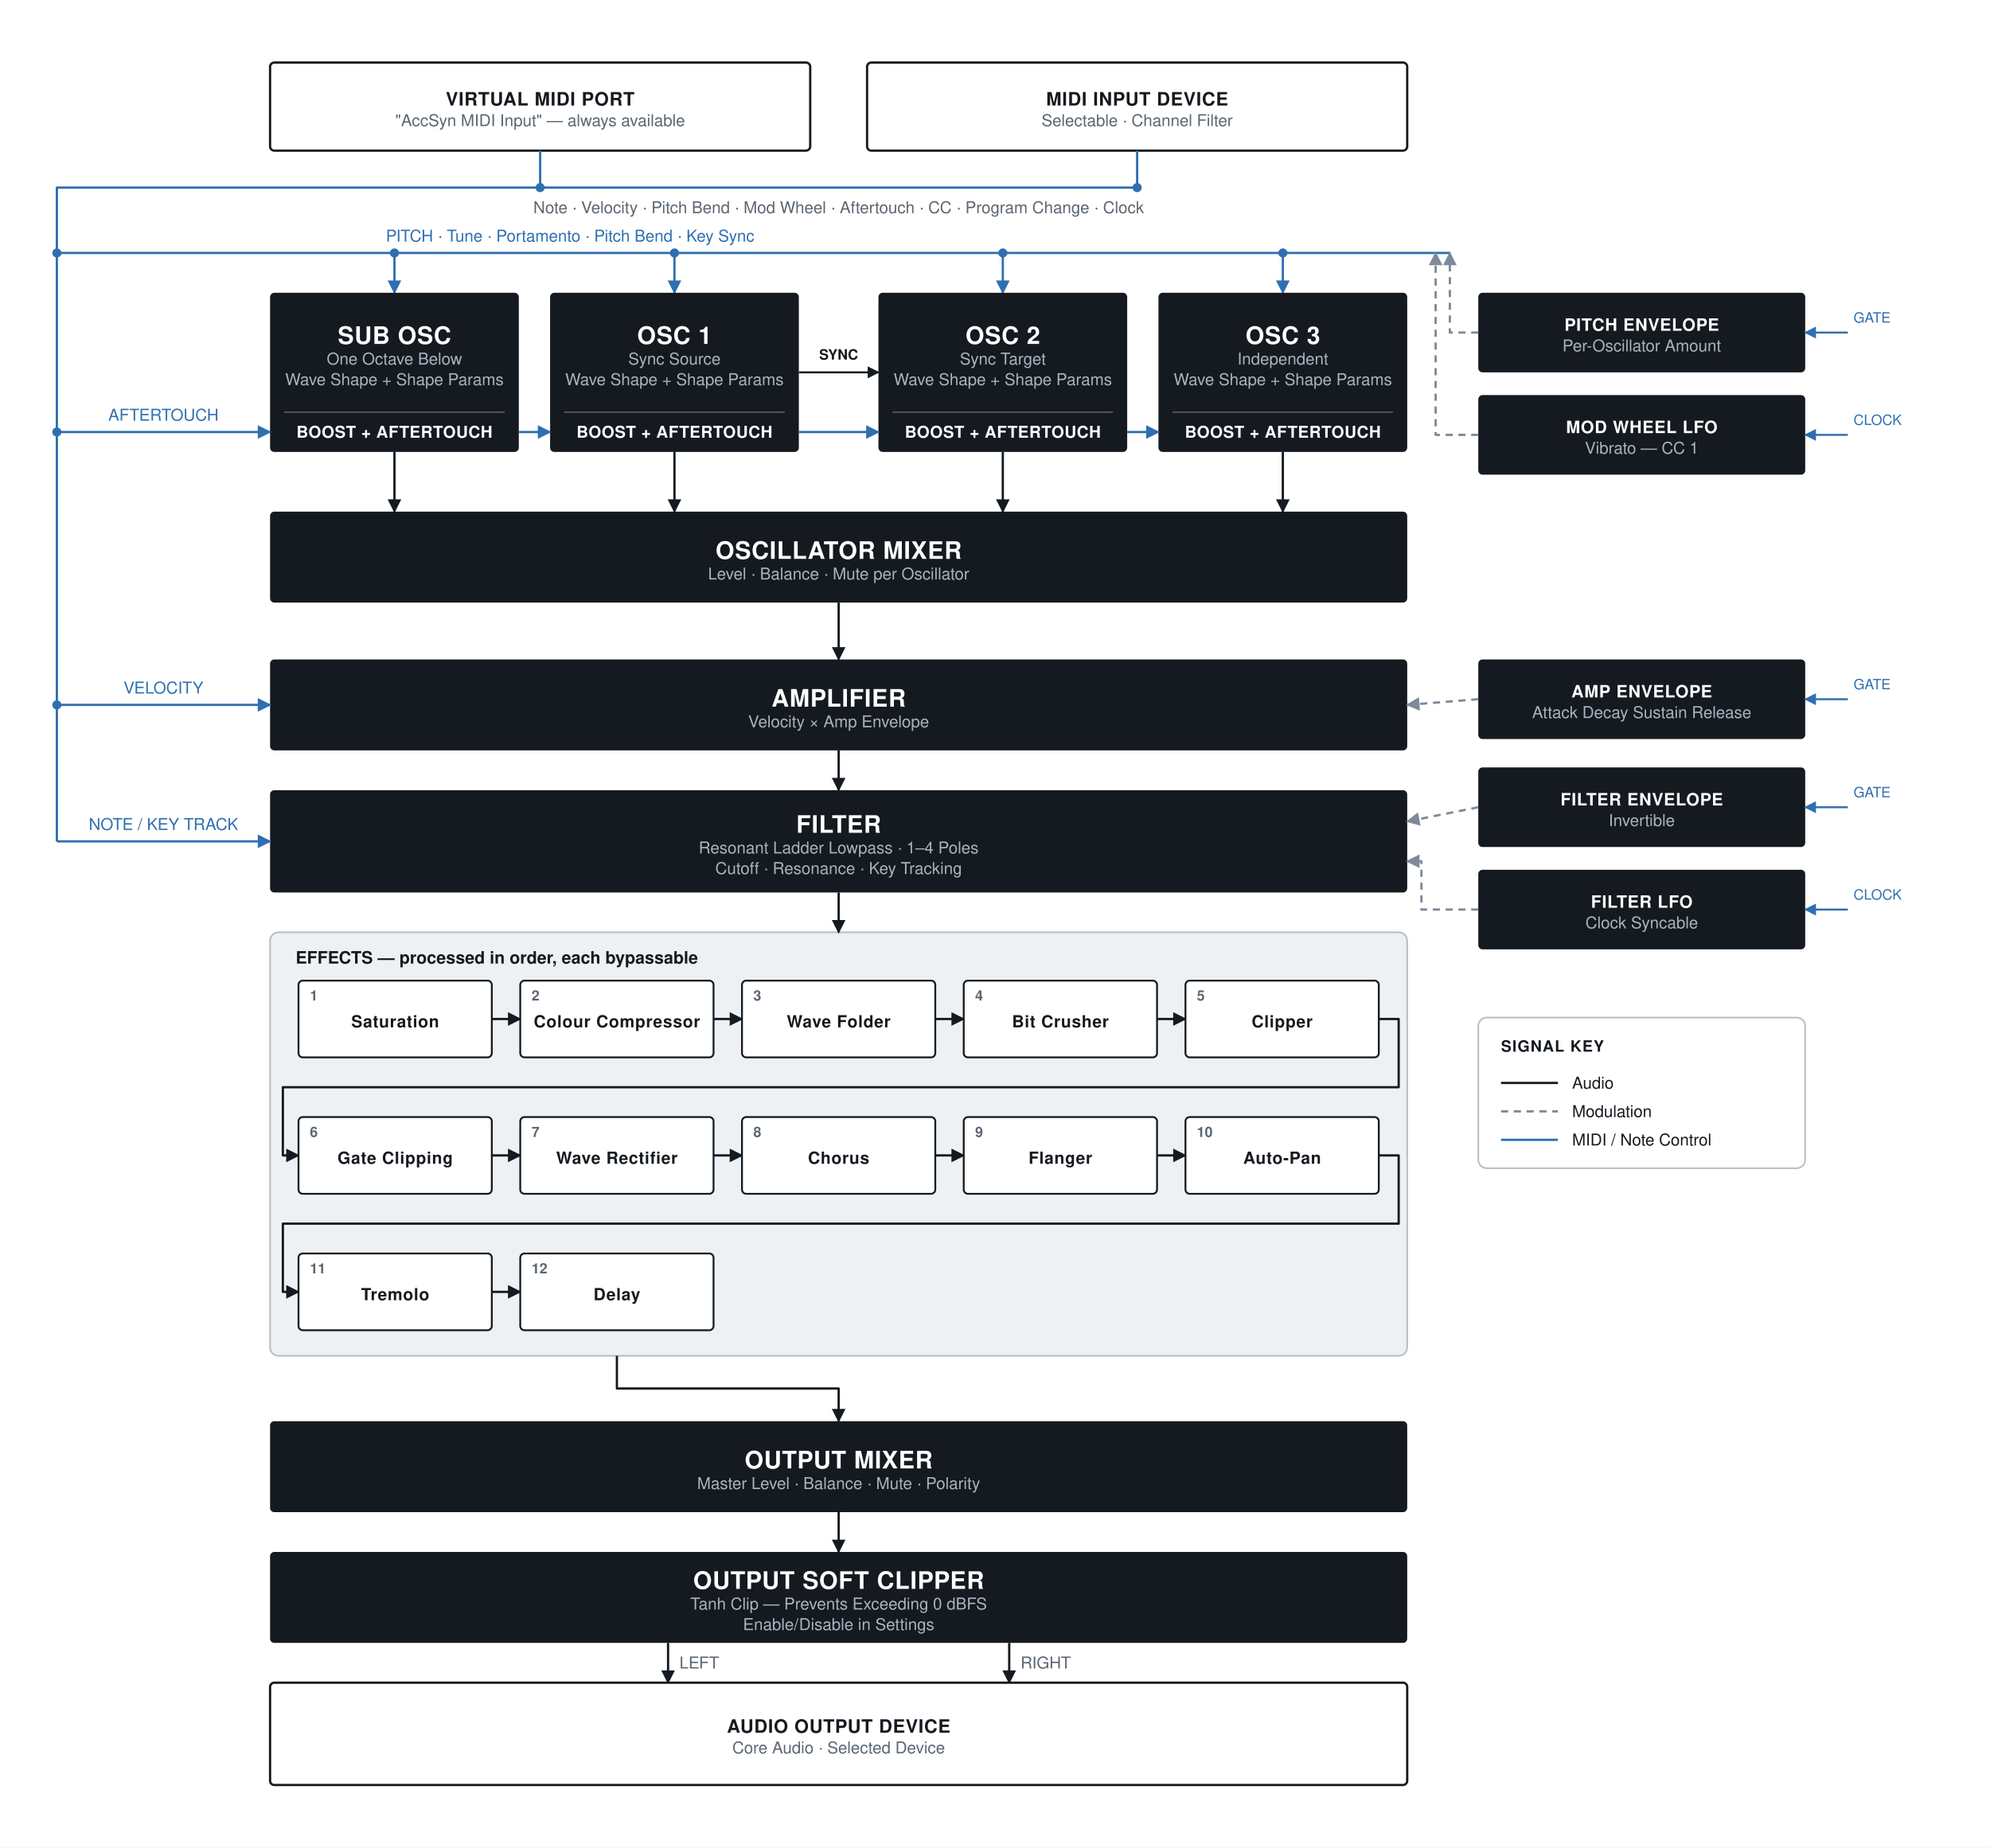
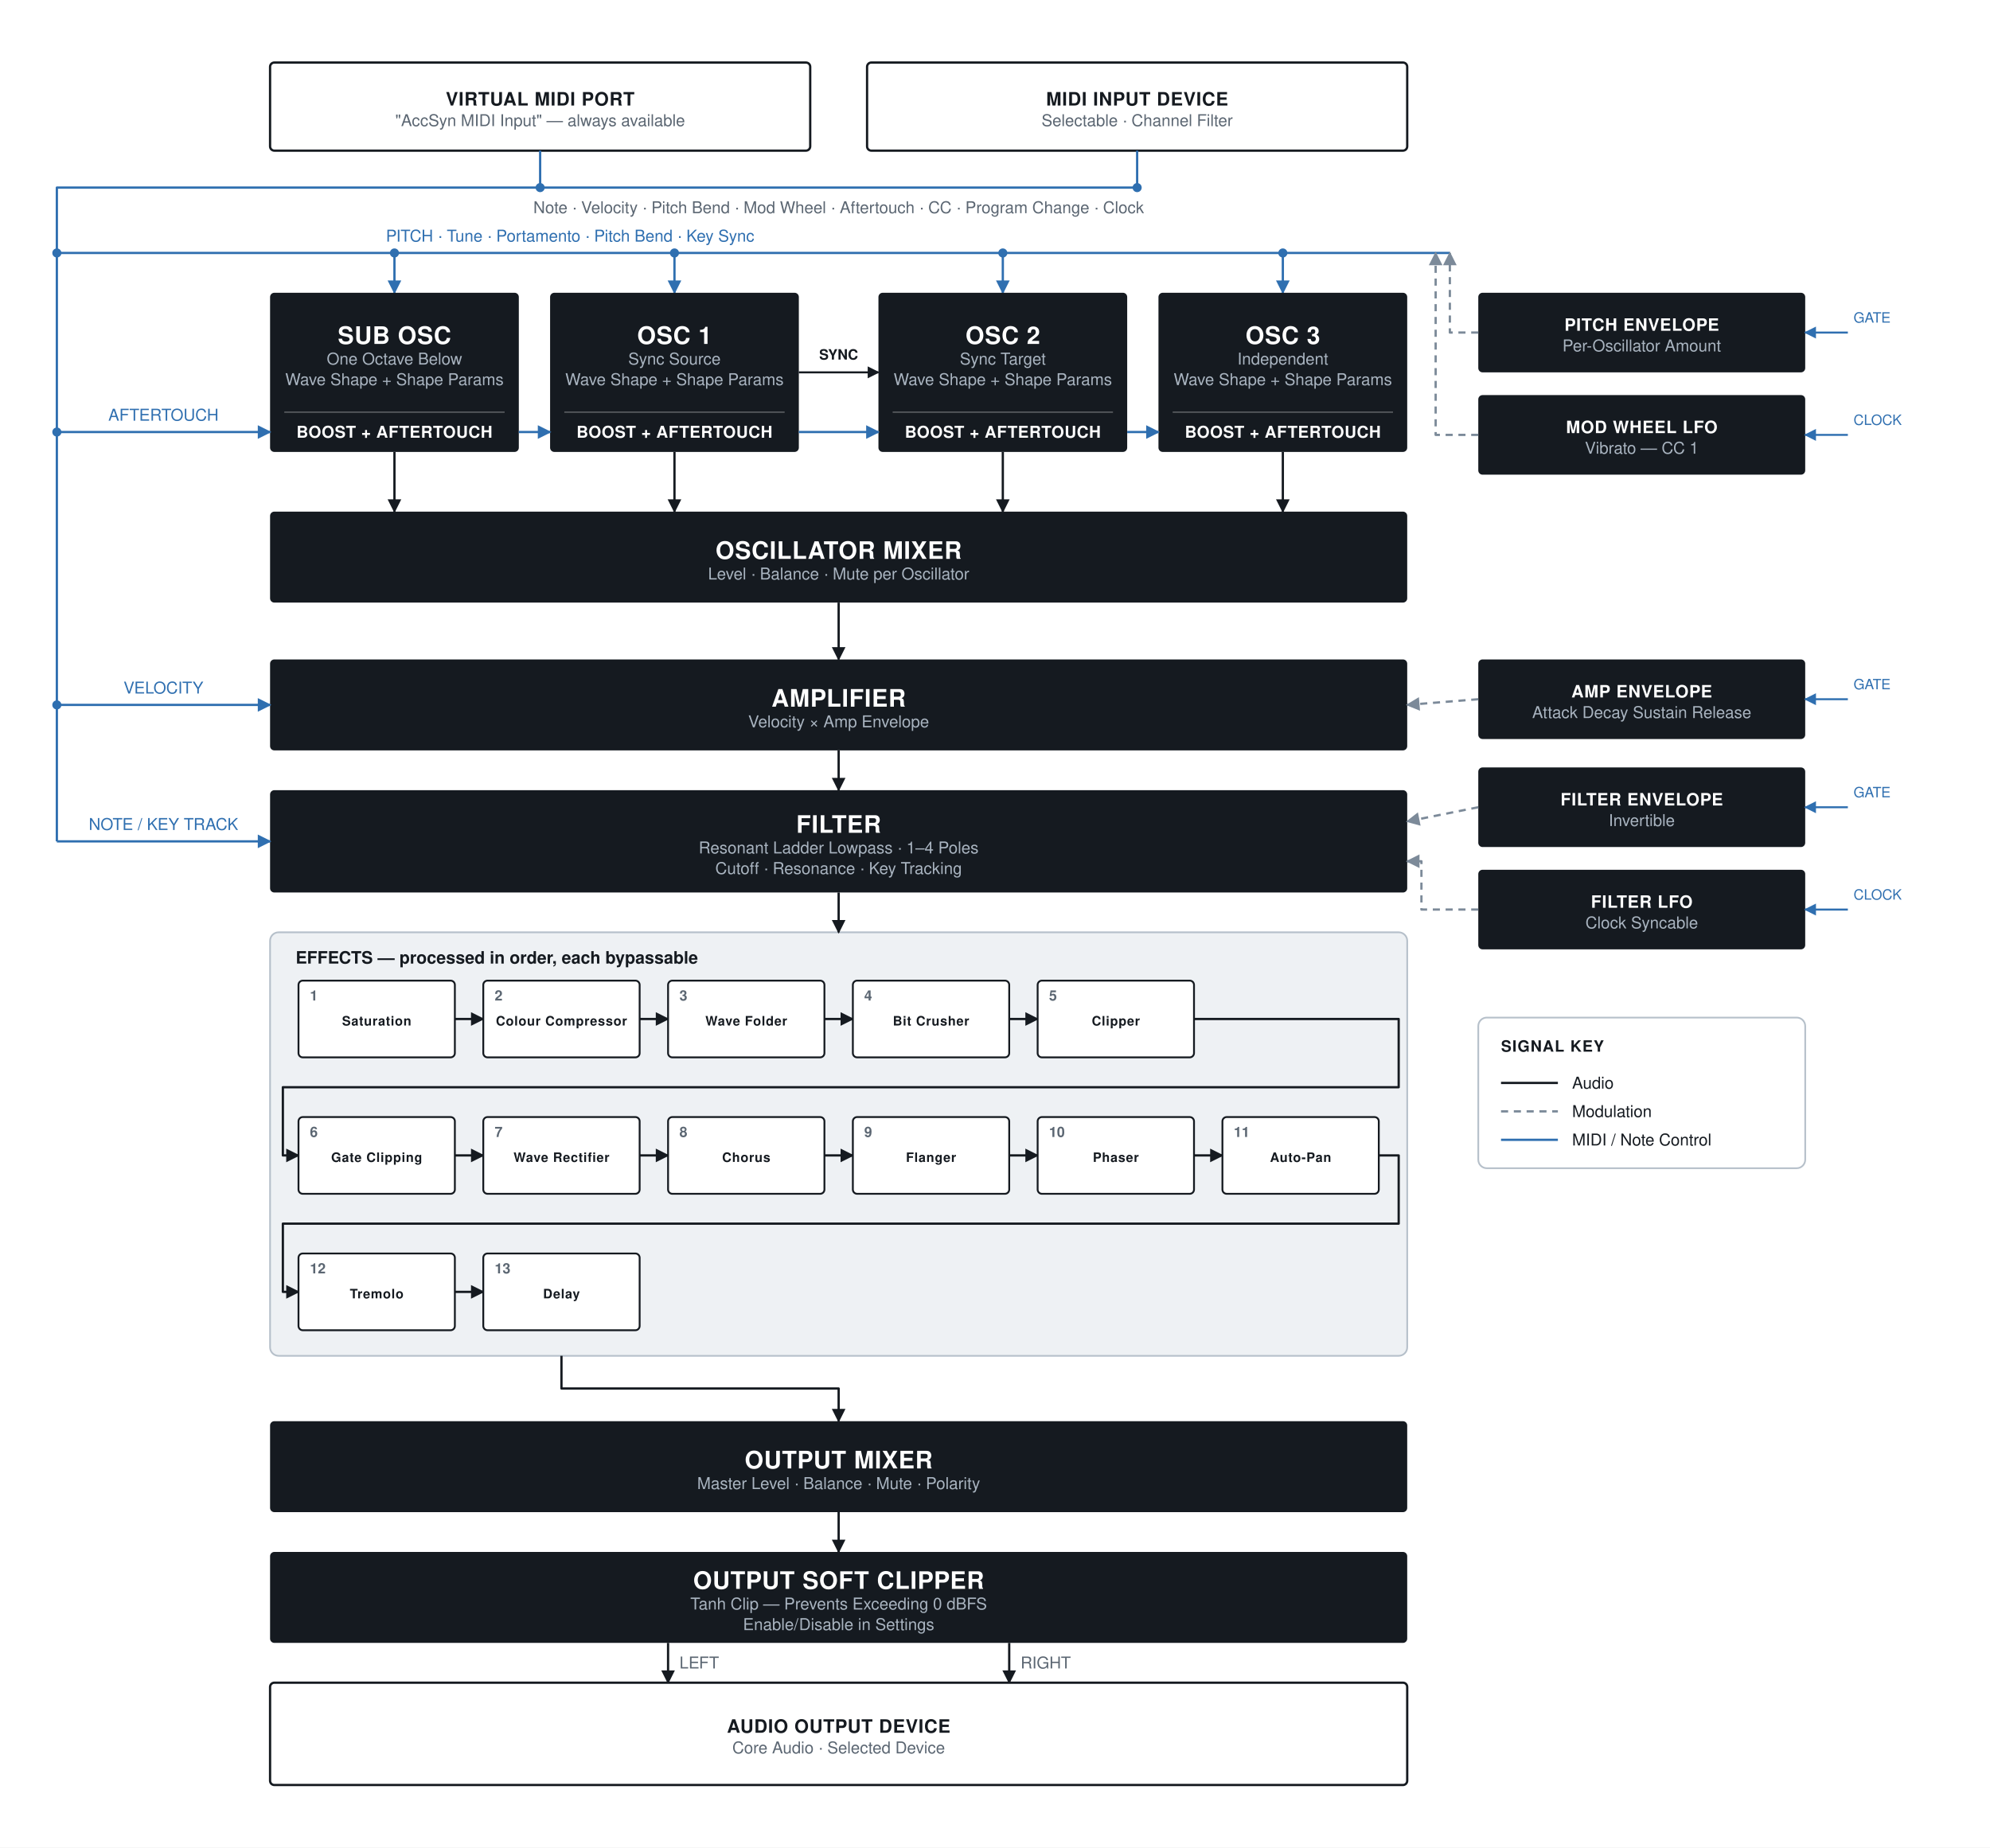
<svg xmlns="http://www.w3.org/2000/svg" viewBox="0 0 1400 1300" width="1400" height="1300" role="img" aria-label="Accidental Synthesizer signal flow block diagram">
  <defs>
    <marker id="arrow-audio" viewBox="0 0 10 10" refX="9" refY="5" markerWidth="6" markerHeight="6" orient="auto-start-reverse">
      <path d="M 0 0 L 10 5 L 0 10 z" fill="#151a20" />
    </marker>
    <marker id="arrow-mod" viewBox="0 0 10 10" refX="9" refY="5" markerWidth="6" markerHeight="6" orient="auto-start-reverse">
      <path d="M 0 0 L 10 5 L 0 10 z" fill="#7c8a99" />
    </marker>
    <marker id="arrow-midi" viewBox="0 0 10 10" refX="9" refY="5" markerWidth="6" markerHeight="6" orient="auto-start-reverse">
      <path d="M 0 0 L 10 5 L 0 10 z" fill="#2f6fb0" />
    </marker>
  </defs>
  <rect x="0" y="0" width="1400" height="1300" fill="#ffffff" />
  <rect x="190" y="44" width="380" height="62" rx="3" fill="#ffffff" stroke="#151a20" stroke-width="1.6" />
  <text x="380" y="74.25" font-family="'Helvetica Neue', Helvetica, Arial, sans-serif" font-size="13" font-weight="bold" fill="#151a20" text-anchor="middle" letter-spacing="0.4">VIRTUAL MIDI PORT</text>
  <text x="380" y="88.75" font-family="'Helvetica Neue', Helvetica, Arial, sans-serif" font-size="11.5" font-weight="normal" fill="#5b6672" text-anchor="middle">"AccSyn MIDI Input" — always available</text>
  <path d="M 380 106 L 380 132" fill="none" stroke="#2f6fb0" stroke-width="1.6" stroke-linejoin="round" />
  <rect x="610" y="44" width="380" height="62" rx="3" fill="#ffffff" stroke="#151a20" stroke-width="1.6" />
  <text x="800" y="74.25" font-family="'Helvetica Neue', Helvetica, Arial, sans-serif" font-size="13" font-weight="bold" fill="#151a20" text-anchor="middle" letter-spacing="0.4">MIDI INPUT DEVICE</text>
  <text x="800" y="88.75" font-family="'Helvetica Neue', Helvetica, Arial, sans-serif" font-size="11.5" font-weight="normal" fill="#5b6672" text-anchor="middle">Selectable · Channel Filter</text>
  <path d="M 800 106 L 800 132" fill="none" stroke="#2f6fb0" stroke-width="1.6" stroke-linejoin="round" />
  <path d="M 380 132 L 800 132" fill="none" stroke="#2f6fb0" stroke-width="1.6" stroke-linejoin="round" />
  <circle cx="380" cy="132" r="3.2" fill="#2f6fb0" />
  <circle cx="800" cy="132" r="3.2" fill="#2f6fb0" />
  <text x="590" y="150" font-family="'Helvetica Neue', Helvetica, Arial, sans-serif" font-size="11.5" font-weight="normal" fill="#5b6672" text-anchor="middle">Note · Velocity · Pitch Bend · Mod Wheel · Aftertouch · CC · Program Change · Clock</text>
  <path d="M 380 132 L 40 132 L 40 592" fill="none" stroke="#2f6fb0" stroke-width="1.6" stroke-linejoin="round" />
  <circle cx="40" cy="178" r="3.2" fill="#2f6fb0" />
  <circle cx="40" cy="304" r="3.2" fill="#2f6fb0" />
  <circle cx="40" cy="496" r="3.2" fill="#2f6fb0" />
  <path d="M 40 178 L 1020 178" fill="none" stroke="#2f6fb0" stroke-width="1.6" stroke-linejoin="round" />
  <text x="271.5" y="170" font-family="'Helvetica Neue', Helvetica, Arial, sans-serif" font-size="11.5" font-weight="normal" fill="#2f6fb0" text-anchor="start">PITCH  ·  Tune · Portamento · Pitch Bend · Key Sync</text>
  <circle cx="277.5" cy="178" r="3.2" fill="#2f6fb0" />
  <path d="M 277.5 178 L 277.5 206" fill="none" stroke="#2f6fb0" stroke-width="1.6" stroke-linejoin="round" marker-end="url(#arrow-midi)" />
  <rect x="190" y="206" width="175" height="112" rx="3" fill="#151a20" stroke="none" stroke-width="1.4" />
  <text x="277.5" y="242" font-family="'Helvetica Neue', Helvetica, Arial, sans-serif" font-size="17" font-weight="bold" fill="#ffffff" text-anchor="middle" letter-spacing="0.4">SUB OSC</text>
  <text x="277.5" y="256.5" font-family="'Helvetica Neue', Helvetica, Arial, sans-serif" font-size="11.5" font-weight="normal" fill="#a9b4c0" text-anchor="middle">One Octave Below</text>
  <text x="277.5" y="271" font-family="'Helvetica Neue', Helvetica, Arial, sans-serif" font-size="11.5" font-weight="normal" fill="#a9b4c0" text-anchor="middle">Wave Shape + Shape Params</text>
  <line x1="200" y1="290" x2="355" y2="290" stroke="#ffffff" stroke-width="1" opacity="0.28" />
  <text x="277.5" y="308" font-family="'Helvetica Neue', Helvetica, Arial, sans-serif" font-size="11.5" font-weight="bold" fill="#ffffff" text-anchor="middle" letter-spacing="0.3">BOOST + AFTERTOUCH</text>
  <circle cx="474.5" cy="178" r="3.2" fill="#2f6fb0" />
  <path d="M 474.5 178 L 474.5 206" fill="none" stroke="#2f6fb0" stroke-width="1.6" stroke-linejoin="round" marker-end="url(#arrow-midi)" />
  <rect x="387" y="206" width="175" height="112" rx="3" fill="#151a20" stroke="none" stroke-width="1.4" />
  <text x="474.5" y="242" font-family="'Helvetica Neue', Helvetica, Arial, sans-serif" font-size="17" font-weight="bold" fill="#ffffff" text-anchor="middle" letter-spacing="0.4">OSC 1</text>
  <text x="474.5" y="256.5" font-family="'Helvetica Neue', Helvetica, Arial, sans-serif" font-size="11.5" font-weight="normal" fill="#a9b4c0" text-anchor="middle">Sync Source</text>
  <text x="474.5" y="271" font-family="'Helvetica Neue', Helvetica, Arial, sans-serif" font-size="11.5" font-weight="normal" fill="#a9b4c0" text-anchor="middle">Wave Shape + Shape Params</text>
  <line x1="397" y1="290" x2="552" y2="290" stroke="#ffffff" stroke-width="1" opacity="0.28" />
  <text x="474.5" y="308" font-family="'Helvetica Neue', Helvetica, Arial, sans-serif" font-size="11.5" font-weight="bold" fill="#ffffff" text-anchor="middle" letter-spacing="0.3">BOOST + AFTERTOUCH</text>
  <circle cx="705.5" cy="178" r="3.2" fill="#2f6fb0" />
  <path d="M 705.5 178 L 705.5 206" fill="none" stroke="#2f6fb0" stroke-width="1.6" stroke-linejoin="round" marker-end="url(#arrow-midi)" />
  <rect x="618" y="206" width="175" height="112" rx="3" fill="#151a20" stroke="none" stroke-width="1.4" />
  <text x="705.5" y="242" font-family="'Helvetica Neue', Helvetica, Arial, sans-serif" font-size="17" font-weight="bold" fill="#ffffff" text-anchor="middle" letter-spacing="0.4">OSC 2</text>
  <text x="705.5" y="256.5" font-family="'Helvetica Neue', Helvetica, Arial, sans-serif" font-size="11.5" font-weight="normal" fill="#a9b4c0" text-anchor="middle">Sync Target</text>
  <text x="705.5" y="271" font-family="'Helvetica Neue', Helvetica, Arial, sans-serif" font-size="11.5" font-weight="normal" fill="#a9b4c0" text-anchor="middle">Wave Shape + Shape Params</text>
  <line x1="628" y1="290" x2="783" y2="290" stroke="#ffffff" stroke-width="1" opacity="0.28" />
  <text x="705.5" y="308" font-family="'Helvetica Neue', Helvetica, Arial, sans-serif" font-size="11.5" font-weight="bold" fill="#ffffff" text-anchor="middle" letter-spacing="0.3">BOOST + AFTERTOUCH</text>
  <circle cx="902.5" cy="178" r="3.2" fill="#2f6fb0" />
  <path d="M 902.5 178 L 902.5 206" fill="none" stroke="#2f6fb0" stroke-width="1.6" stroke-linejoin="round" marker-end="url(#arrow-midi)" />
  <rect x="815" y="206" width="175" height="112" rx="3" fill="#151a20" stroke="none" stroke-width="1.4" />
  <text x="902.5" y="242" font-family="'Helvetica Neue', Helvetica, Arial, sans-serif" font-size="17" font-weight="bold" fill="#ffffff" text-anchor="middle" letter-spacing="0.4">OSC 3</text>
  <text x="902.5" y="256.5" font-family="'Helvetica Neue', Helvetica, Arial, sans-serif" font-size="11.5" font-weight="normal" fill="#a9b4c0" text-anchor="middle">Independent</text>
  <text x="902.5" y="271" font-family="'Helvetica Neue', Helvetica, Arial, sans-serif" font-size="11.5" font-weight="normal" fill="#a9b4c0" text-anchor="middle">Wave Shape + Shape Params</text>
  <line x1="825" y1="290" x2="980" y2="290" stroke="#ffffff" stroke-width="1" opacity="0.28" />
  <text x="902.5" y="308" font-family="'Helvetica Neue', Helvetica, Arial, sans-serif" font-size="11.5" font-weight="bold" fill="#ffffff" text-anchor="middle" letter-spacing="0.3">BOOST + AFTERTOUCH</text>
  <path d="M 562 262 L 618 262" fill="none" stroke="#151a20" stroke-width="1.4" stroke-linejoin="round" marker-end="url(#arrow-audio)" />
  <text x="590" y="253" font-family="'Helvetica Neue', Helvetica, Arial, sans-serif" font-size="10" font-weight="bold" fill="#151a20" text-anchor="middle">SYNC</text>
  <path d="M 40 304 L 190 304" fill="none" stroke="#2f6fb0" stroke-width="1.6" stroke-linejoin="round" marker-end="url(#arrow-midi)" />
  <text x="115" y="296" font-family="'Helvetica Neue', Helvetica, Arial, sans-serif" font-size="11.5" font-weight="normal" fill="#2f6fb0" text-anchor="middle">AFTERTOUCH</text>
  <path d="M 365 304 L 387 304" fill="none" stroke="#2f6fb0" stroke-width="1.6" stroke-linejoin="round" marker-end="url(#arrow-midi)" />
  <path d="M 562 304 L 618 304" fill="none" stroke="#2f6fb0" stroke-width="1.6" stroke-linejoin="round" marker-end="url(#arrow-midi)" />
  <path d="M 793 304 L 815 304" fill="none" stroke="#2f6fb0" stroke-width="1.6" stroke-linejoin="round" marker-end="url(#arrow-midi)" />
  <path d="M 277.5 318 L 277.5 360" fill="none" stroke="#151a20" stroke-width="1.6" stroke-linejoin="round" marker-end="url(#arrow-audio)" />
  <path d="M 474.5 318 L 474.5 360" fill="none" stroke="#151a20" stroke-width="1.6" stroke-linejoin="round" marker-end="url(#arrow-audio)" />
  <path d="M 705.5 318 L 705.5 360" fill="none" stroke="#151a20" stroke-width="1.6" stroke-linejoin="round" marker-end="url(#arrow-audio)" />
  <path d="M 902.5 318 L 902.5 360" fill="none" stroke="#151a20" stroke-width="1.6" stroke-linejoin="round" marker-end="url(#arrow-audio)" />
  <rect x="190" y="360" width="800" height="64" rx="3" fill="#151a20" stroke="none" stroke-width="1.4" />
  <text x="590" y="393.25" font-family="'Helvetica Neue', Helvetica, Arial, sans-serif" font-size="17" font-weight="bold" fill="#ffffff" text-anchor="middle" letter-spacing="0.4">OSCILLATOR MIXER</text>
  <text x="590" y="407.75" font-family="'Helvetica Neue', Helvetica, Arial, sans-serif" font-size="11.5" font-weight="normal" fill="#a9b4c0" text-anchor="middle">Level · Balance · Mute per Oscillator</text>
  <path d="M 590 424 L 590 464" fill="none" stroke="#151a20" stroke-width="1.6" stroke-linejoin="round" marker-end="url(#arrow-audio)" />
  <rect x="190" y="464" width="800" height="64" rx="3" fill="#151a20" stroke="none" stroke-width="1.4" />
  <text x="590" y="497.25" font-family="'Helvetica Neue', Helvetica, Arial, sans-serif" font-size="17" font-weight="bold" fill="#ffffff" text-anchor="middle" letter-spacing="0.4">AMPLIFIER</text>
  <text x="590" y="511.75" font-family="'Helvetica Neue', Helvetica, Arial, sans-serif" font-size="11.5" font-weight="normal" fill="#a9b4c0" text-anchor="middle">Velocity × Amp Envelope</text>
  <path d="M 590 528 L 590 556" fill="none" stroke="#151a20" stroke-width="1.6" stroke-linejoin="round" marker-end="url(#arrow-audio)" />
  <rect x="190" y="556" width="800" height="72" rx="3" fill="#151a20" stroke="none" stroke-width="1.4" />
  <text x="590" y="586" font-family="'Helvetica Neue', Helvetica, Arial, sans-serif" font-size="17" font-weight="bold" fill="#ffffff" text-anchor="middle" letter-spacing="0.4">FILTER</text>
  <text x="590" y="600.5" font-family="'Helvetica Neue', Helvetica, Arial, sans-serif" font-size="11.5" font-weight="normal" fill="#a9b4c0" text-anchor="middle">Resonant Ladder Lowpass · 1–4 Poles</text>
  <text x="590" y="615" font-family="'Helvetica Neue', Helvetica, Arial, sans-serif" font-size="11.5" font-weight="normal" fill="#a9b4c0" text-anchor="middle">Cutoff · Resonance · Key Tracking</text>
  <path d="M 40 496 L 190 496" fill="none" stroke="#2f6fb0" stroke-width="1.6" stroke-linejoin="round" marker-end="url(#arrow-midi)" />
  <text x="115" y="488" font-family="'Helvetica Neue', Helvetica, Arial, sans-serif" font-size="11.5" font-weight="normal" fill="#2f6fb0" text-anchor="middle">VELOCITY</text>
  <path d="M 40 592 L 190 592" fill="none" stroke="#2f6fb0" stroke-width="1.6" stroke-linejoin="round" marker-end="url(#arrow-midi)" />
  <text x="115" y="584" font-family="'Helvetica Neue', Helvetica, Arial, sans-serif" font-size="11.5" font-weight="normal" fill="#2f6fb0" text-anchor="middle">NOTE / KEY TRACK</text>
  <rect x="190" y="656" width="800" height="298" rx="6" fill="#eef1f4" stroke="#b6c0ca" stroke-width="1.2" />
  <text x="208" y="678" font-family="'Helvetica Neue', Helvetica, Arial, sans-serif" font-size="12" font-weight="bold" fill="#151a20" text-anchor="start">EFFECTS  —  processed in order, each bypassable</text>
  <path d="M 590 628 L 590 656" fill="none" stroke="#151a20" stroke-width="1.6" stroke-linejoin="round" marker-end="url(#arrow-audio)" />
-   <path d="M 346 717 L 366 717" fill="none" stroke="#151a20" stroke-width="1.6" stroke-linejoin="round" marker-end="url(#arrow-audio)" />
-   <path d="M 502 717 L 522 717" fill="none" stroke="#151a20" stroke-width="1.6" stroke-linejoin="round" marker-end="url(#arrow-audio)" />
-   <path d="M 658 717 L 678 717" fill="none" stroke="#151a20" stroke-width="1.6" stroke-linejoin="round" marker-end="url(#arrow-audio)" />
-   <path d="M 814 717 L 834 717" fill="none" stroke="#151a20" stroke-width="1.6" stroke-linejoin="round" marker-end="url(#arrow-audio)" />
-   <path d="M 346 813 L 366 813" fill="none" stroke="#151a20" stroke-width="1.6" stroke-linejoin="round" marker-end="url(#arrow-audio)" />
-   <path d="M 502 813 L 522 813" fill="none" stroke="#151a20" stroke-width="1.6" stroke-linejoin="round" marker-end="url(#arrow-audio)" />
-   <path d="M 658 813 L 678 813" fill="none" stroke="#151a20" stroke-width="1.6" stroke-linejoin="round" marker-end="url(#arrow-audio)" />
-   <path d="M 814 813 L 834 813" fill="none" stroke="#151a20" stroke-width="1.6" stroke-linejoin="round" marker-end="url(#arrow-audio)" />
-   <path d="M 346 909 L 366 909" fill="none" stroke="#151a20" stroke-width="1.6" stroke-linejoin="round" marker-end="url(#arrow-audio)" />
-   <path d="M 970 717 L 984 717 L 984 765 L 199 765 L 199 813 L 210 813" fill="none" stroke="#151a20" stroke-width="1.6" stroke-linejoin="round" marker-end="url(#arrow-audio)" />
+   <path d="M 320 717 L 340 717" fill="none" stroke="#151a20" stroke-width="1.6" stroke-linejoin="round" marker-end="url(#arrow-audio)" />
+   <path d="M 450 717 L 470 717" fill="none" stroke="#151a20" stroke-width="1.6" stroke-linejoin="round" marker-end="url(#arrow-audio)" />
+   <path d="M 580 717 L 600 717" fill="none" stroke="#151a20" stroke-width="1.6" stroke-linejoin="round" marker-end="url(#arrow-audio)" />
+   <path d="M 710 717 L 730 717" fill="none" stroke="#151a20" stroke-width="1.6" stroke-linejoin="round" marker-end="url(#arrow-audio)" />
+   <path d="M 320 813 L 340 813" fill="none" stroke="#151a20" stroke-width="1.6" stroke-linejoin="round" marker-end="url(#arrow-audio)" />
+   <path d="M 450 813 L 470 813" fill="none" stroke="#151a20" stroke-width="1.6" stroke-linejoin="round" marker-end="url(#arrow-audio)" />
+   <path d="M 580 813 L 600 813" fill="none" stroke="#151a20" stroke-width="1.6" stroke-linejoin="round" marker-end="url(#arrow-audio)" />
+   <path d="M 710 813 L 730 813" fill="none" stroke="#151a20" stroke-width="1.6" stroke-linejoin="round" marker-end="url(#arrow-audio)" />
+   <path d="M 840 813 L 860 813" fill="none" stroke="#151a20" stroke-width="1.6" stroke-linejoin="round" marker-end="url(#arrow-audio)" />
+   <path d="M 320 909 L 340 909" fill="none" stroke="#151a20" stroke-width="1.6" stroke-linejoin="round" marker-end="url(#arrow-audio)" />
+   <path d="M 840 717 L 984 717 L 984 765 L 199 765 L 199 813 L 210 813" fill="none" stroke="#151a20" stroke-width="1.6" stroke-linejoin="round" marker-end="url(#arrow-audio)" />
  <path d="M 970 813 L 984 813 L 984 861 L 199 861 L 199 909 L 210 909" fill="none" stroke="#151a20" stroke-width="1.6" stroke-linejoin="round" marker-end="url(#arrow-audio)" />
-   <rect x="210" y="690" width="136" height="54" rx="3" fill="#ffffff" stroke="#151a20" stroke-width="1.3" />
+   <rect x="210" y="690" width="110" height="54" rx="3" fill="#ffffff" stroke="#151a20" stroke-width="1.3" />
  <text x="218" y="704" font-family="'Helvetica Neue', Helvetica, Arial, sans-serif" font-size="10" font-weight="bold" fill="#5b6672" text-anchor="start">1</text>
-   <text x="278" y="722.882" font-family="'Helvetica Neue', Helvetica, Arial, sans-serif" font-size="11.765" font-weight="bold" fill="#151a20" text-anchor="middle" letter-spacing="0.4">Saturation</text>
-   <rect x="366" y="690" width="136" height="54" rx="3" fill="#ffffff" stroke="#151a20" stroke-width="1.3" />
-   <text x="374" y="704" font-family="'Helvetica Neue', Helvetica, Arial, sans-serif" font-size="10" font-weight="bold" fill="#5b6672" text-anchor="start">2</text>
-   <text x="434" y="722.882" font-family="'Helvetica Neue', Helvetica, Arial, sans-serif" font-size="11.765" font-weight="bold" fill="#151a20" text-anchor="middle" letter-spacing="0.4">Colour Compressor</text>
-   <rect x="522" y="690" width="136" height="54" rx="3" fill="#ffffff" stroke="#151a20" stroke-width="1.3" />
-   <text x="530" y="704" font-family="'Helvetica Neue', Helvetica, Arial, sans-serif" font-size="10" font-weight="bold" fill="#5b6672" text-anchor="start">3</text>
-   <text x="590" y="722.882" font-family="'Helvetica Neue', Helvetica, Arial, sans-serif" font-size="11.765" font-weight="bold" fill="#151a20" text-anchor="middle" letter-spacing="0.4">Wave Folder</text>
-   <rect x="678" y="690" width="136" height="54" rx="3" fill="#ffffff" stroke="#151a20" stroke-width="1.3" />
-   <text x="686" y="704" font-family="'Helvetica Neue', Helvetica, Arial, sans-serif" font-size="10" font-weight="bold" fill="#5b6672" text-anchor="start">4</text>
-   <text x="746" y="722.882" font-family="'Helvetica Neue', Helvetica, Arial, sans-serif" font-size="11.765" font-weight="bold" fill="#151a20" text-anchor="middle" letter-spacing="0.4">Bit Crusher</text>
-   <rect x="834" y="690" width="136" height="54" rx="3" fill="#ffffff" stroke="#151a20" stroke-width="1.3" />
-   <text x="842" y="704" font-family="'Helvetica Neue', Helvetica, Arial, sans-serif" font-size="10" font-weight="bold" fill="#5b6672" text-anchor="start">5</text>
-   <text x="902" y="722.882" font-family="'Helvetica Neue', Helvetica, Arial, sans-serif" font-size="11.765" font-weight="bold" fill="#151a20" text-anchor="middle" letter-spacing="0.4">Clipper</text>
-   <rect x="210" y="786" width="136" height="54" rx="3" fill="#ffffff" stroke="#151a20" stroke-width="1.3" />
+   <text x="265" y="721.564" font-family="'Helvetica Neue', Helvetica, Arial, sans-serif" font-size="9.128" font-weight="bold" fill="#151a20" text-anchor="middle" letter-spacing="0.4">Saturation</text>
+   <rect x="340" y="690" width="110" height="54" rx="3" fill="#ffffff" stroke="#151a20" stroke-width="1.3" />
+   <text x="348" y="704" font-family="'Helvetica Neue', Helvetica, Arial, sans-serif" font-size="10" font-weight="bold" fill="#5b6672" text-anchor="start">2</text>
+   <text x="395" y="721.564" font-family="'Helvetica Neue', Helvetica, Arial, sans-serif" font-size="9.128" font-weight="bold" fill="#151a20" text-anchor="middle" letter-spacing="0.4">Colour Compressor</text>
+   <rect x="470" y="690" width="110" height="54" rx="3" fill="#ffffff" stroke="#151a20" stroke-width="1.3" />
+   <text x="478" y="704" font-family="'Helvetica Neue', Helvetica, Arial, sans-serif" font-size="10" font-weight="bold" fill="#5b6672" text-anchor="start">3</text>
+   <text x="525" y="721.564" font-family="'Helvetica Neue', Helvetica, Arial, sans-serif" font-size="9.128" font-weight="bold" fill="#151a20" text-anchor="middle" letter-spacing="0.4">Wave Folder</text>
+   <rect x="600" y="690" width="110" height="54" rx="3" fill="#ffffff" stroke="#151a20" stroke-width="1.3" />
+   <text x="608" y="704" font-family="'Helvetica Neue', Helvetica, Arial, sans-serif" font-size="10" font-weight="bold" fill="#5b6672" text-anchor="start">4</text>
+   <text x="655" y="721.564" font-family="'Helvetica Neue', Helvetica, Arial, sans-serif" font-size="9.128" font-weight="bold" fill="#151a20" text-anchor="middle" letter-spacing="0.4">Bit Crusher</text>
+   <rect x="730" y="690" width="110" height="54" rx="3" fill="#ffffff" stroke="#151a20" stroke-width="1.3" />
+   <text x="738" y="704" font-family="'Helvetica Neue', Helvetica, Arial, sans-serif" font-size="10" font-weight="bold" fill="#5b6672" text-anchor="start">5</text>
+   <text x="785" y="721.564" font-family="'Helvetica Neue', Helvetica, Arial, sans-serif" font-size="9.128" font-weight="bold" fill="#151a20" text-anchor="middle" letter-spacing="0.4">Clipper</text>
+   <rect x="210" y="786" width="110" height="54" rx="3" fill="#ffffff" stroke="#151a20" stroke-width="1.3" />
  <text x="218" y="800" font-family="'Helvetica Neue', Helvetica, Arial, sans-serif" font-size="10" font-weight="bold" fill="#5b6672" text-anchor="start">6</text>
-   <text x="278" y="818.882" font-family="'Helvetica Neue', Helvetica, Arial, sans-serif" font-size="11.765" font-weight="bold" fill="#151a20" text-anchor="middle" letter-spacing="0.4">Gate Clipping</text>
-   <rect x="366" y="786" width="136" height="54" rx="3" fill="#ffffff" stroke="#151a20" stroke-width="1.3" />
-   <text x="374" y="800" font-family="'Helvetica Neue', Helvetica, Arial, sans-serif" font-size="10" font-weight="bold" fill="#5b6672" text-anchor="start">7</text>
-   <text x="434" y="818.882" font-family="'Helvetica Neue', Helvetica, Arial, sans-serif" font-size="11.765" font-weight="bold" fill="#151a20" text-anchor="middle" letter-spacing="0.4">Wave Rectifier</text>
-   <rect x="522" y="786" width="136" height="54" rx="3" fill="#ffffff" stroke="#151a20" stroke-width="1.3" />
-   <text x="530" y="800" font-family="'Helvetica Neue', Helvetica, Arial, sans-serif" font-size="10" font-weight="bold" fill="#5b6672" text-anchor="start">8</text>
-   <text x="590" y="818.882" font-family="'Helvetica Neue', Helvetica, Arial, sans-serif" font-size="11.765" font-weight="bold" fill="#151a20" text-anchor="middle" letter-spacing="0.4">Chorus</text>
-   <rect x="678" y="786" width="136" height="54" rx="3" fill="#ffffff" stroke="#151a20" stroke-width="1.3" />
-   <text x="686" y="800" font-family="'Helvetica Neue', Helvetica, Arial, sans-serif" font-size="10" font-weight="bold" fill="#5b6672" text-anchor="start">9</text>
-   <text x="746" y="818.882" font-family="'Helvetica Neue', Helvetica, Arial, sans-serif" font-size="11.765" font-weight="bold" fill="#151a20" text-anchor="middle" letter-spacing="0.4">Flanger</text>
-   <rect x="834" y="786" width="136" height="54" rx="3" fill="#ffffff" stroke="#151a20" stroke-width="1.3" />
-   <text x="842" y="800" font-family="'Helvetica Neue', Helvetica, Arial, sans-serif" font-size="10" font-weight="bold" fill="#5b6672" text-anchor="start">10</text>
-   <text x="902" y="818.882" font-family="'Helvetica Neue', Helvetica, Arial, sans-serif" font-size="11.765" font-weight="bold" fill="#151a20" text-anchor="middle" letter-spacing="0.4">Auto-Pan</text>
-   <rect x="210" y="882" width="136" height="54" rx="3" fill="#ffffff" stroke="#151a20" stroke-width="1.3" />
-   <text x="218" y="896" font-family="'Helvetica Neue', Helvetica, Arial, sans-serif" font-size="10" font-weight="bold" fill="#5b6672" text-anchor="start">11</text>
-   <text x="278" y="914.882" font-family="'Helvetica Neue', Helvetica, Arial, sans-serif" font-size="11.765" font-weight="bold" fill="#151a20" text-anchor="middle" letter-spacing="0.4">Tremolo</text>
-   <rect x="366" y="882" width="136" height="54" rx="3" fill="#ffffff" stroke="#151a20" stroke-width="1.3" />
-   <text x="374" y="896" font-family="'Helvetica Neue', Helvetica, Arial, sans-serif" font-size="10" font-weight="bold" fill="#5b6672" text-anchor="start">12</text>
-   <text x="434" y="914.882" font-family="'Helvetica Neue', Helvetica, Arial, sans-serif" font-size="11.765" font-weight="bold" fill="#151a20" text-anchor="middle" letter-spacing="0.4">Delay</text>
-   <path d="M 434 954 L 434 977 L 590 977 L 590 1000" fill="none" stroke="#151a20" stroke-width="1.6" stroke-linejoin="round" marker-end="url(#arrow-audio)" />
+   <text x="265" y="817.564" font-family="'Helvetica Neue', Helvetica, Arial, sans-serif" font-size="9.128" font-weight="bold" fill="#151a20" text-anchor="middle" letter-spacing="0.4">Gate Clipping</text>
+   <rect x="340" y="786" width="110" height="54" rx="3" fill="#ffffff" stroke="#151a20" stroke-width="1.3" />
+   <text x="348" y="800" font-family="'Helvetica Neue', Helvetica, Arial, sans-serif" font-size="10" font-weight="bold" fill="#5b6672" text-anchor="start">7</text>
+   <text x="395" y="817.564" font-family="'Helvetica Neue', Helvetica, Arial, sans-serif" font-size="9.128" font-weight="bold" fill="#151a20" text-anchor="middle" letter-spacing="0.4">Wave Rectifier</text>
+   <rect x="470" y="786" width="110" height="54" rx="3" fill="#ffffff" stroke="#151a20" stroke-width="1.3" />
+   <text x="478" y="800" font-family="'Helvetica Neue', Helvetica, Arial, sans-serif" font-size="10" font-weight="bold" fill="#5b6672" text-anchor="start">8</text>
+   <text x="525" y="817.564" font-family="'Helvetica Neue', Helvetica, Arial, sans-serif" font-size="9.128" font-weight="bold" fill="#151a20" text-anchor="middle" letter-spacing="0.4">Chorus</text>
+   <rect x="600" y="786" width="110" height="54" rx="3" fill="#ffffff" stroke="#151a20" stroke-width="1.3" />
+   <text x="608" y="800" font-family="'Helvetica Neue', Helvetica, Arial, sans-serif" font-size="10" font-weight="bold" fill="#5b6672" text-anchor="start">9</text>
+   <text x="655" y="817.564" font-family="'Helvetica Neue', Helvetica, Arial, sans-serif" font-size="9.128" font-weight="bold" fill="#151a20" text-anchor="middle" letter-spacing="0.4">Flanger</text>
+   <rect x="730" y="786" width="110" height="54" rx="3" fill="#ffffff" stroke="#151a20" stroke-width="1.3" />
+   <text x="738" y="800" font-family="'Helvetica Neue', Helvetica, Arial, sans-serif" font-size="10" font-weight="bold" fill="#5b6672" text-anchor="start">10</text>
+   <text x="785" y="817.564" font-family="'Helvetica Neue', Helvetica, Arial, sans-serif" font-size="9.128" font-weight="bold" fill="#151a20" text-anchor="middle" letter-spacing="0.4">Phaser</text>
+   <rect x="860" y="786" width="110" height="54" rx="3" fill="#ffffff" stroke="#151a20" stroke-width="1.3" />
+   <text x="868" y="800" font-family="'Helvetica Neue', Helvetica, Arial, sans-serif" font-size="10" font-weight="bold" fill="#5b6672" text-anchor="start">11</text>
+   <text x="915" y="817.564" font-family="'Helvetica Neue', Helvetica, Arial, sans-serif" font-size="9.128" font-weight="bold" fill="#151a20" text-anchor="middle" letter-spacing="0.4">Auto-Pan</text>
+   <rect x="210" y="882" width="110" height="54" rx="3" fill="#ffffff" stroke="#151a20" stroke-width="1.3" />
+   <text x="218" y="896" font-family="'Helvetica Neue', Helvetica, Arial, sans-serif" font-size="10" font-weight="bold" fill="#5b6672" text-anchor="start">12</text>
+   <text x="265" y="913.564" font-family="'Helvetica Neue', Helvetica, Arial, sans-serif" font-size="9.128" font-weight="bold" fill="#151a20" text-anchor="middle" letter-spacing="0.4">Tremolo</text>
+   <rect x="340" y="882" width="110" height="54" rx="3" fill="#ffffff" stroke="#151a20" stroke-width="1.3" />
+   <text x="348" y="896" font-family="'Helvetica Neue', Helvetica, Arial, sans-serif" font-size="10" font-weight="bold" fill="#5b6672" text-anchor="start">13</text>
+   <text x="395" y="913.564" font-family="'Helvetica Neue', Helvetica, Arial, sans-serif" font-size="9.128" font-weight="bold" fill="#151a20" text-anchor="middle" letter-spacing="0.4">Delay</text>
+   <path d="M 395 954 L 395 977 L 590 977 L 590 1000" fill="none" stroke="#151a20" stroke-width="1.6" stroke-linejoin="round" marker-end="url(#arrow-audio)" />
  <rect x="190" y="1000" width="800" height="64" rx="3" fill="#151a20" stroke="none" stroke-width="1.4" />
  <text x="590" y="1033.25" font-family="'Helvetica Neue', Helvetica, Arial, sans-serif" font-size="17" font-weight="bold" fill="#ffffff" text-anchor="middle" letter-spacing="0.4">OUTPUT MIXER</text>
  <text x="590" y="1047.75" font-family="'Helvetica Neue', Helvetica, Arial, sans-serif" font-size="11.5" font-weight="normal" fill="#a9b4c0" text-anchor="middle">Master Level · Balance · Mute · Polarity</text>
  <path d="M 590 1064 L 590 1092" fill="none" stroke="#151a20" stroke-width="1.6" stroke-linejoin="round" marker-end="url(#arrow-audio)" />
  <rect x="190" y="1092" width="800" height="64" rx="3" fill="#151a20" stroke="none" stroke-width="1.4" />
  <text x="590" y="1118" font-family="'Helvetica Neue', Helvetica, Arial, sans-serif" font-size="17" font-weight="bold" fill="#ffffff" text-anchor="middle" letter-spacing="0.4">OUTPUT SOFT CLIPPER</text>
  <text x="590" y="1132.5" font-family="'Helvetica Neue', Helvetica, Arial, sans-serif" font-size="11.5" font-weight="normal" fill="#a9b4c0" text-anchor="middle">Tanh Clip — Prevents Exceeding 0 dBFS</text>
  <text x="590" y="1147" font-family="'Helvetica Neue', Helvetica, Arial, sans-serif" font-size="11.5" font-weight="normal" fill="#a9b4c0" text-anchor="middle">Enable/Disable in Settings</text>
  <path d="M 470 1156 L 470 1184" fill="none" stroke="#151a20" stroke-width="1.6" stroke-linejoin="round" marker-end="url(#arrow-audio)" />
  <text x="478" y="1174" font-family="'Helvetica Neue', Helvetica, Arial, sans-serif" font-size="11.5" font-weight="normal" fill="#5b6672" text-anchor="start">LEFT</text>
  <path d="M 710 1156 L 710 1184" fill="none" stroke="#151a20" stroke-width="1.6" stroke-linejoin="round" marker-end="url(#arrow-audio)" />
  <text x="718" y="1174" font-family="'Helvetica Neue', Helvetica, Arial, sans-serif" font-size="11.5" font-weight="normal" fill="#5b6672" text-anchor="start">RIGHT</text>
  <rect x="190" y="1184" width="800" height="72" rx="3" fill="#ffffff" stroke="#151a20" stroke-width="1.6" />
  <text x="590" y="1219.25" font-family="'Helvetica Neue', Helvetica, Arial, sans-serif" font-size="13" font-weight="bold" fill="#151a20" text-anchor="middle" letter-spacing="0.4">AUDIO OUTPUT DEVICE</text>
  <text x="590" y="1233.75" font-family="'Helvetica Neue', Helvetica, Arial, sans-serif" font-size="11.5" font-weight="normal" fill="#5b6672" text-anchor="middle">Core Audio · Selected Device</text>
  <rect x="1040" y="206" width="230" height="56" rx="3" fill="#151a20" stroke="none" stroke-width="1.4" />
  <text x="1155" y="232.75" font-family="'Helvetica Neue', Helvetica, Arial, sans-serif" font-size="12" font-weight="bold" fill="#ffffff" text-anchor="middle" letter-spacing="0.4">PITCH ENVELOPE</text>
  <text x="1155" y="247.25" font-family="'Helvetica Neue', Helvetica, Arial, sans-serif" font-size="11.5" font-weight="normal" fill="#a9b4c0" text-anchor="middle">Per-Oscillator Amount</text>
  <path d="M 1300 234 L 1270 234" fill="none" stroke="#2f6fb0" stroke-width="1.4" stroke-linejoin="round" marker-end="url(#arrow-midi)" />
  <text x="1304" y="227" font-family="'Helvetica Neue', Helvetica, Arial, sans-serif" font-size="10" font-weight="normal" fill="#2f6fb0" text-anchor="start">GATE</text>
  <path d="M 1040 234 L 1020 234 L 1020 178" fill="none" stroke="#7c8a99" stroke-width="1.6" stroke-linejoin="round" stroke-dasharray="5 4" marker-end="url(#arrow-mod)" />
  <rect x="1040" y="278" width="230" height="56" rx="3" fill="#151a20" stroke="none" stroke-width="1.4" />
  <text x="1155" y="304.75" font-family="'Helvetica Neue', Helvetica, Arial, sans-serif" font-size="12" font-weight="bold" fill="#ffffff" text-anchor="middle" letter-spacing="0.4">MOD WHEEL LFO</text>
  <text x="1155" y="319.25" font-family="'Helvetica Neue', Helvetica, Arial, sans-serif" font-size="11.5" font-weight="normal" fill="#a9b4c0" text-anchor="middle">Vibrato — CC 1</text>
  <path d="M 1300 306 L 1270 306" fill="none" stroke="#2f6fb0" stroke-width="1.4" stroke-linejoin="round" marker-end="url(#arrow-midi)" />
  <text x="1304" y="299" font-family="'Helvetica Neue', Helvetica, Arial, sans-serif" font-size="10" font-weight="normal" fill="#2f6fb0" text-anchor="start">CLOCK</text>
  <path d="M 1040 306 L 1010 306 L 1010 178" fill="none" stroke="#7c8a99" stroke-width="1.6" stroke-linejoin="round" stroke-dasharray="5 4" marker-end="url(#arrow-mod)" />
  <rect x="1040" y="464" width="230" height="56" rx="3" fill="#151a20" stroke="none" stroke-width="1.4" />
  <text x="1155" y="490.75" font-family="'Helvetica Neue', Helvetica, Arial, sans-serif" font-size="12" font-weight="bold" fill="#ffffff" text-anchor="middle" letter-spacing="0.4">AMP ENVELOPE</text>
  <text x="1155" y="505.25" font-family="'Helvetica Neue', Helvetica, Arial, sans-serif" font-size="11.5" font-weight="normal" fill="#a9b4c0" text-anchor="middle">Attack Decay Sustain Release</text>
  <path d="M 1300 492 L 1270 492" fill="none" stroke="#2f6fb0" stroke-width="1.4" stroke-linejoin="round" marker-end="url(#arrow-midi)" />
  <text x="1304" y="485" font-family="'Helvetica Neue', Helvetica, Arial, sans-serif" font-size="10" font-weight="normal" fill="#2f6fb0" text-anchor="start">GATE</text>
  <path d="M 1040 492 L 990 496" fill="none" stroke="#7c8a99" stroke-width="1.6" stroke-linejoin="round" stroke-dasharray="5 4" marker-end="url(#arrow-mod)" />
  <rect x="1040" y="540" width="230" height="56" rx="3" fill="#151a20" stroke="none" stroke-width="1.4" />
  <text x="1155" y="566.75" font-family="'Helvetica Neue', Helvetica, Arial, sans-serif" font-size="12" font-weight="bold" fill="#ffffff" text-anchor="middle" letter-spacing="0.4">FILTER ENVELOPE</text>
  <text x="1155" y="581.25" font-family="'Helvetica Neue', Helvetica, Arial, sans-serif" font-size="11.5" font-weight="normal" fill="#a9b4c0" text-anchor="middle">Invertible</text>
  <path d="M 1300 568 L 1270 568" fill="none" stroke="#2f6fb0" stroke-width="1.4" stroke-linejoin="round" marker-end="url(#arrow-midi)" />
  <text x="1304" y="561" font-family="'Helvetica Neue', Helvetica, Arial, sans-serif" font-size="10" font-weight="normal" fill="#2f6fb0" text-anchor="start">GATE</text>
  <path d="M 1040 568 L 990 578" fill="none" stroke="#7c8a99" stroke-width="1.6" stroke-linejoin="round" stroke-dasharray="5 4" marker-end="url(#arrow-mod)" />
  <rect x="1040" y="612" width="230" height="56" rx="3" fill="#151a20" stroke="none" stroke-width="1.4" />
  <text x="1155" y="638.75" font-family="'Helvetica Neue', Helvetica, Arial, sans-serif" font-size="12" font-weight="bold" fill="#ffffff" text-anchor="middle" letter-spacing="0.4">FILTER LFO</text>
  <text x="1155" y="653.25" font-family="'Helvetica Neue', Helvetica, Arial, sans-serif" font-size="11.5" font-weight="normal" fill="#a9b4c0" text-anchor="middle">Clock Syncable</text>
  <path d="M 1300 640 L 1270 640" fill="none" stroke="#2f6fb0" stroke-width="1.4" stroke-linejoin="round" marker-end="url(#arrow-midi)" />
  <text x="1304" y="633" font-family="'Helvetica Neue', Helvetica, Arial, sans-serif" font-size="10" font-weight="normal" fill="#2f6fb0" text-anchor="start">CLOCK</text>
  <path d="M 1040 640 L 1000 640 L 1000 606 L 990 606" fill="none" stroke="#7c8a99" stroke-width="1.6" stroke-linejoin="round" stroke-dasharray="5 4" marker-end="url(#arrow-mod)" />
  <rect x="1040" y="716" width="230" height="106" rx="6" fill="#ffffff" stroke="#b6c0ca" stroke-width="1.2" />
  <text x="1056" y="740" font-family="'Helvetica Neue', Helvetica, Arial, sans-serif" font-size="11" font-weight="bold" fill="#151a20" text-anchor="start" letter-spacing="0.6">SIGNAL KEY</text>
  <path d="M 1056 762 L 1096 762" fill="none" stroke="#151a20" stroke-width="1.6" stroke-linejoin="round" />
  <text x="1106" y="766" font-family="'Helvetica Neue', Helvetica, Arial, sans-serif" font-size="11.5" font-weight="normal" fill="#151a20" text-anchor="start">Audio</text>
  <path d="M 1056 782 L 1096 782" fill="none" stroke="#7c8a99" stroke-width="1.6" stroke-linejoin="round" stroke-dasharray="5 4" />
  <text x="1106" y="786" font-family="'Helvetica Neue', Helvetica, Arial, sans-serif" font-size="11.5" font-weight="normal" fill="#151a20" text-anchor="start">Modulation</text>
  <path d="M 1056 802 L 1096 802" fill="none" stroke="#2f6fb0" stroke-width="1.6" stroke-linejoin="round" />
  <text x="1106" y="806" font-family="'Helvetica Neue', Helvetica, Arial, sans-serif" font-size="11.5" font-weight="normal" fill="#151a20" text-anchor="start">MIDI / Note Control</text>
</svg>
